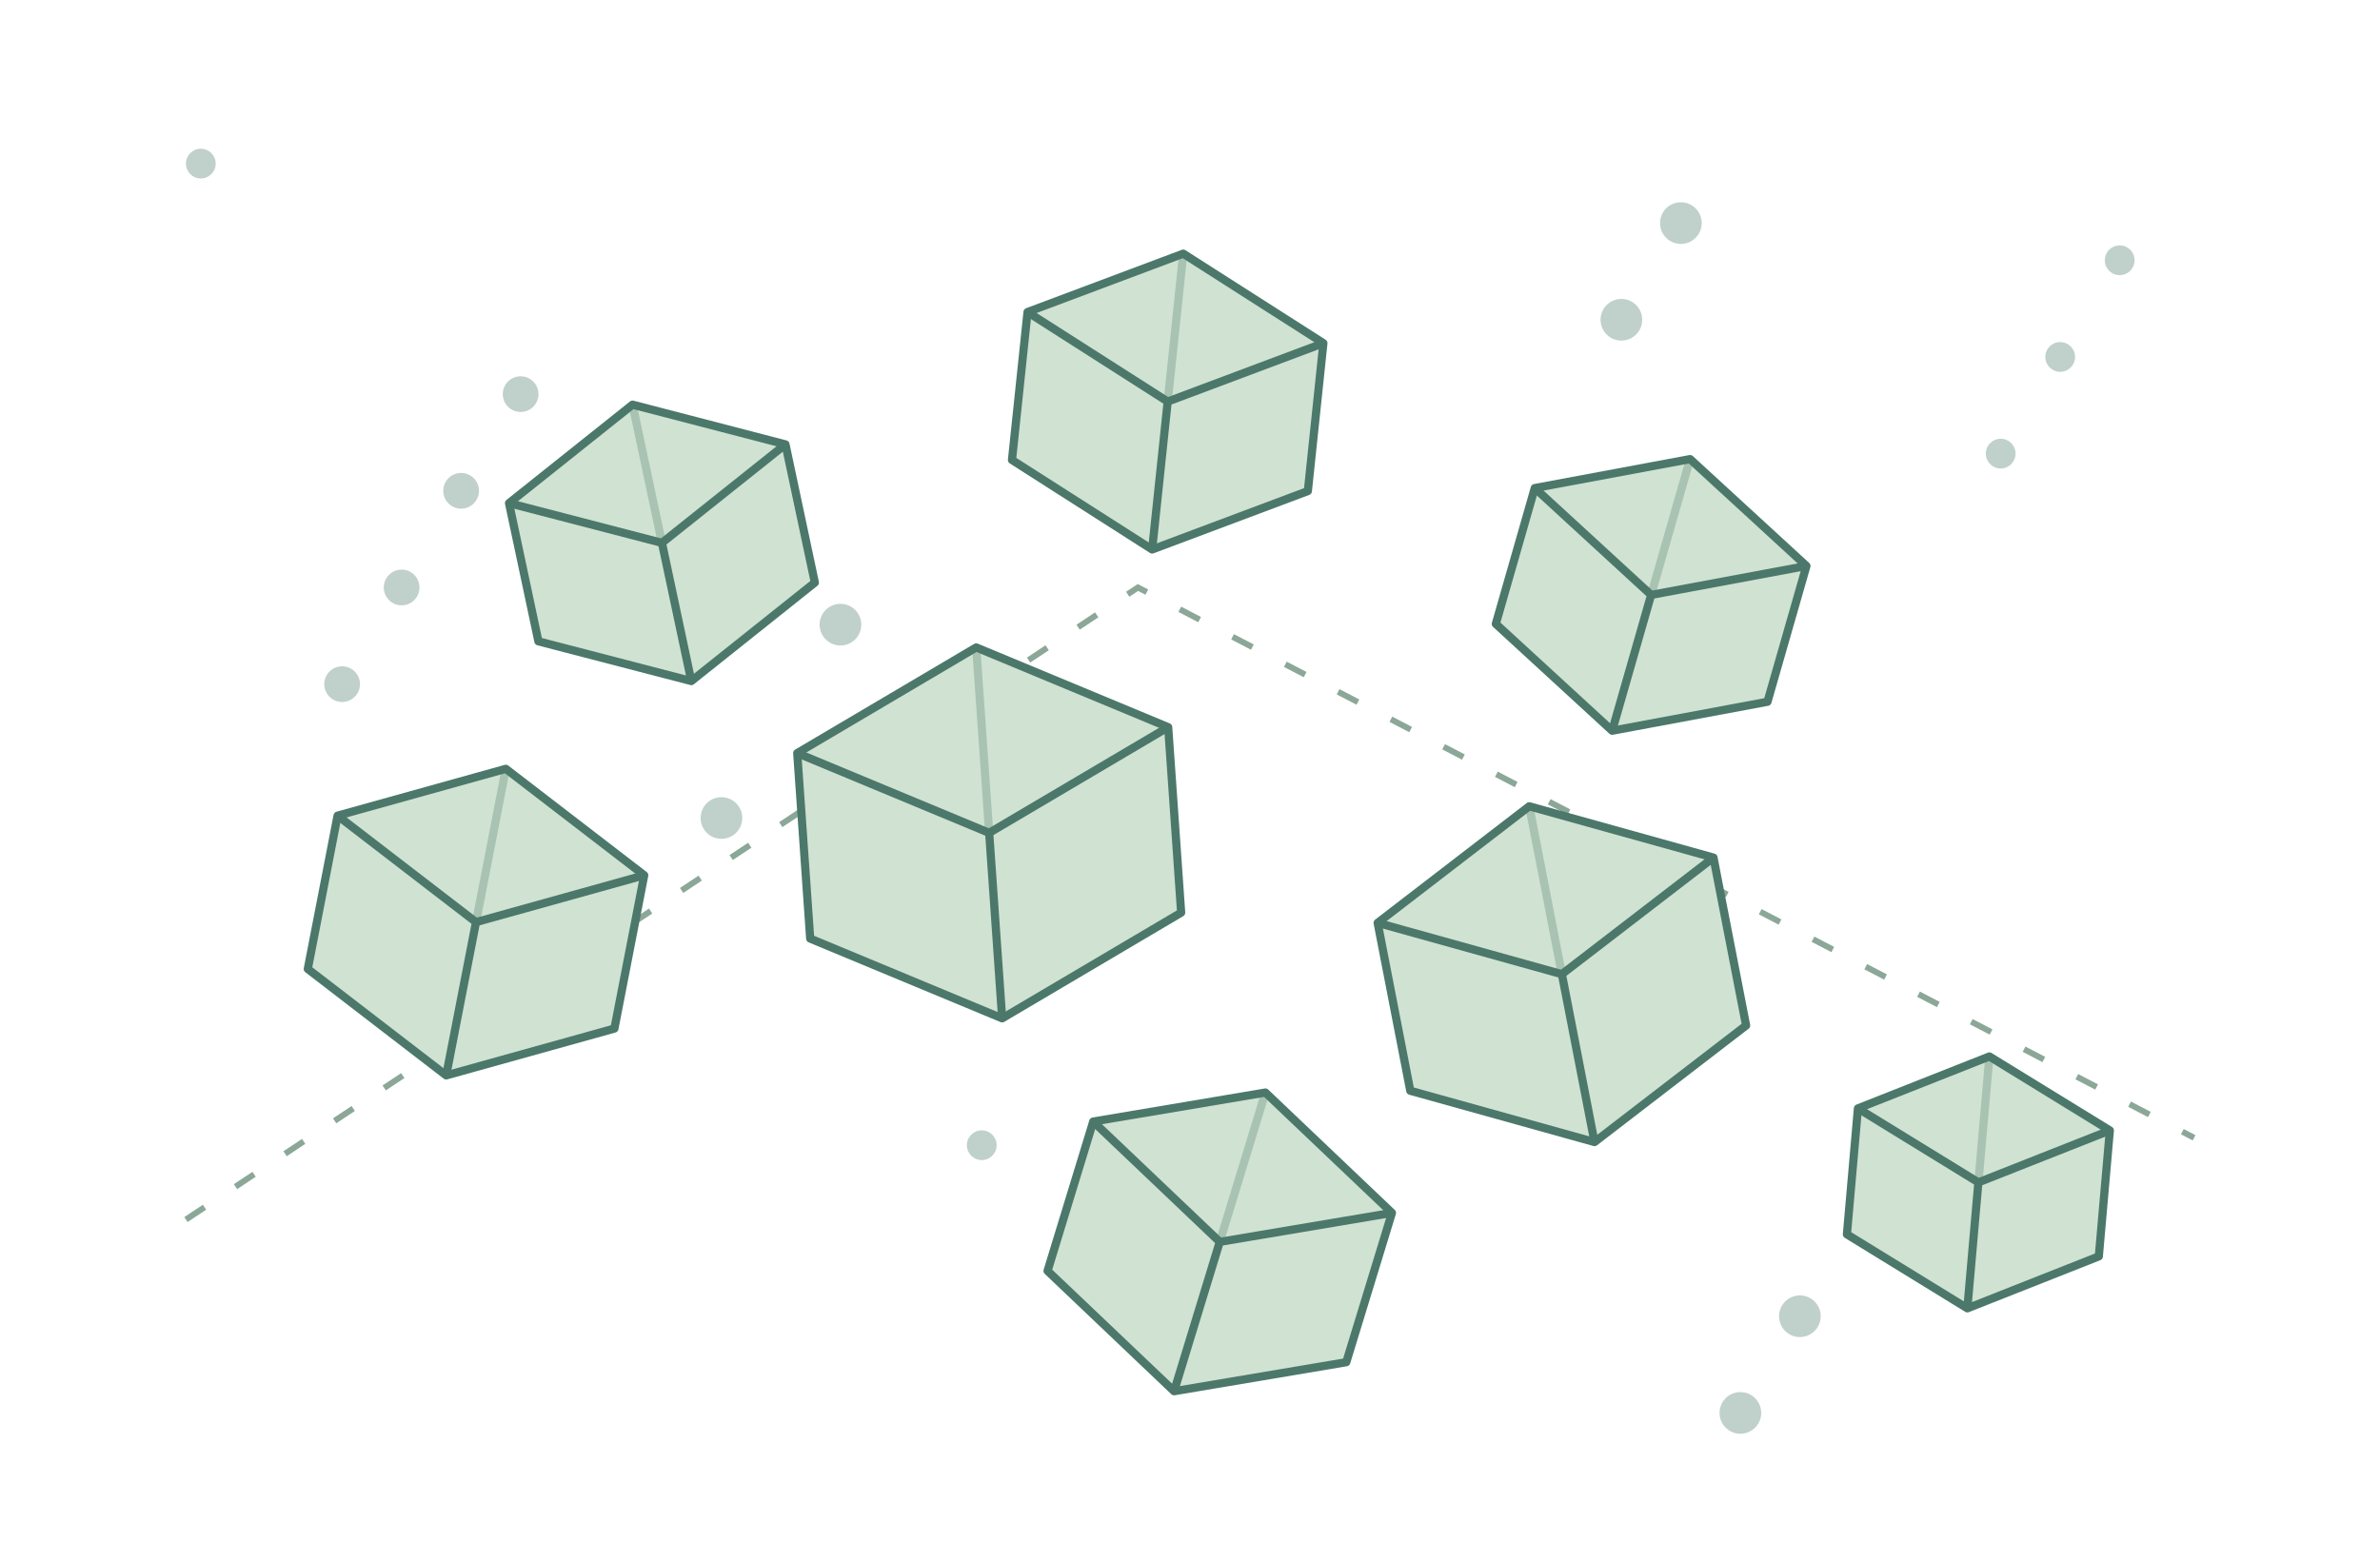
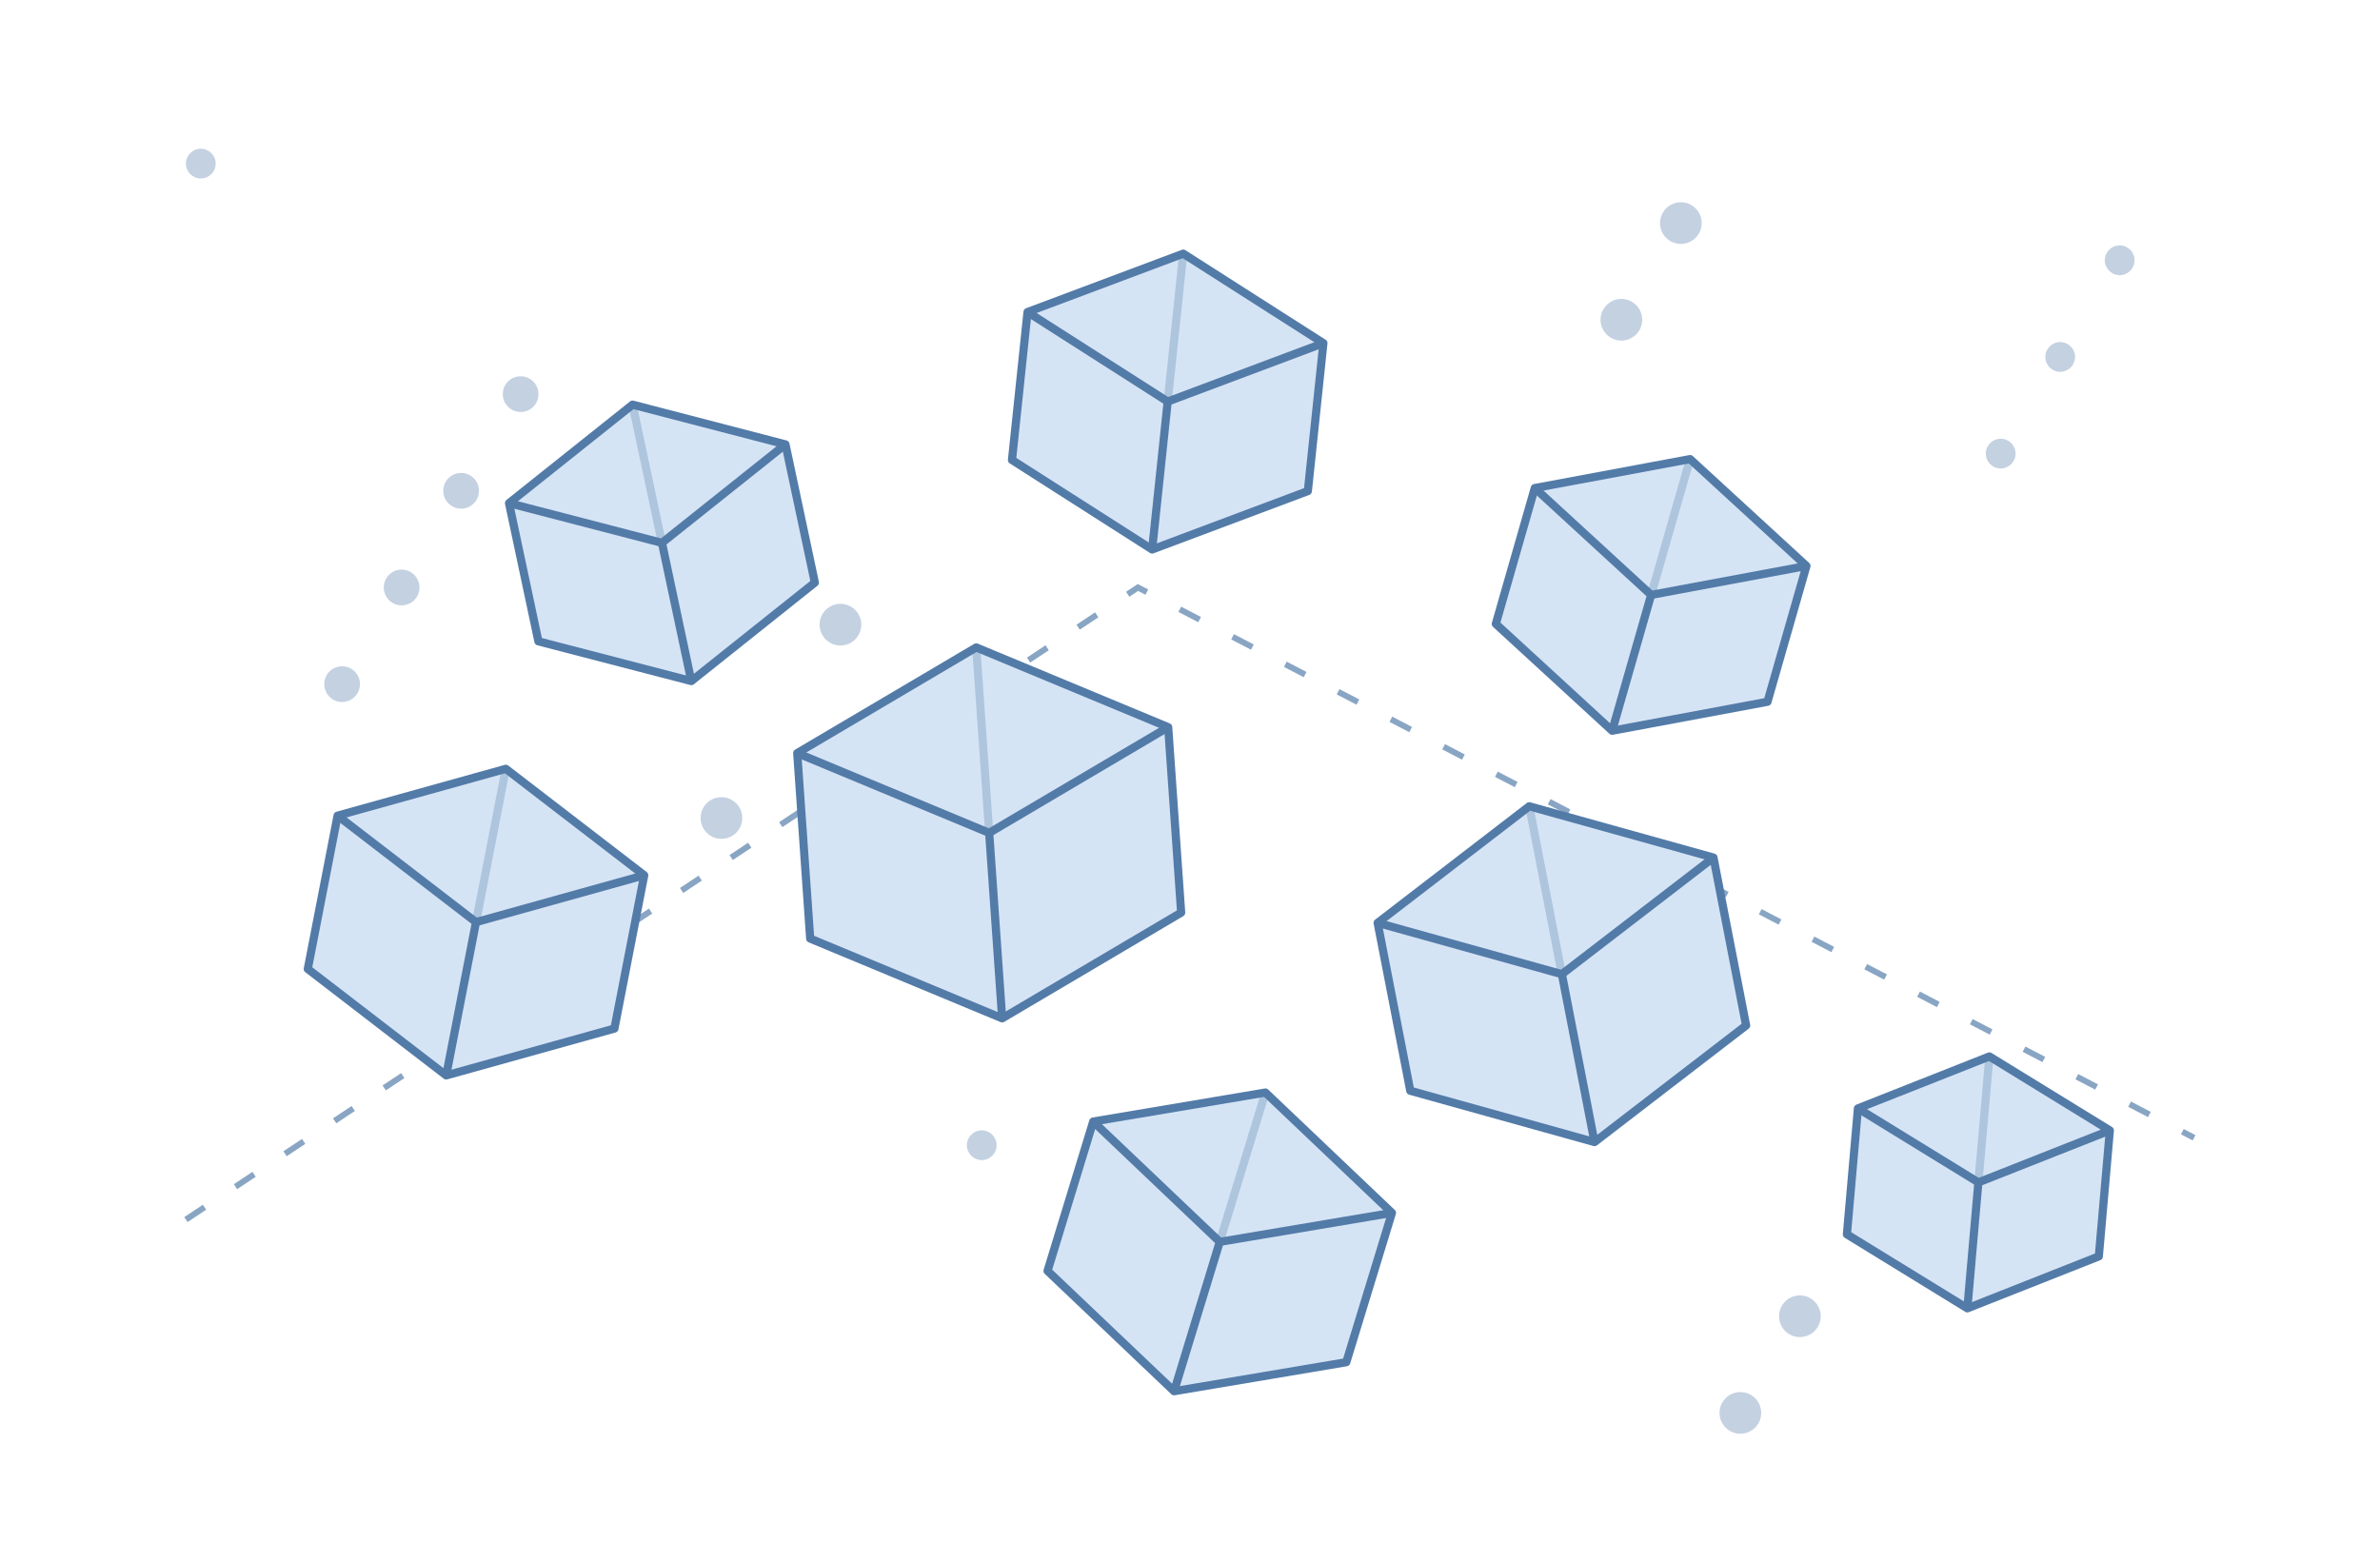
<svg xmlns="http://www.w3.org/2000/svg" width="320" height="210" viewBox="0 0 320 210" fill="none">
-   <path d="M25 164 153 79 295 153" stroke="#8ba798" stroke-width=".8" stroke-dasharray="3 5" />
-   <g transform="translate(89 73) rotate(-12)" stroke="#4b786a" stroke-width="1.1" stroke-linejoin="round">
-     <path d="M0 -19 19 -9.5 19 9.5 0 19 -19 9.5 -19 -9.5Z" fill="#d0e2d1" />
+   <path d="M25 164 153 79 295 153" stroke="#89a5c4" stroke-width=".8" stroke-dasharray="3 5" />
+   <g transform="translate(89 73) rotate(-12)" stroke="#537ba8" stroke-width="1.1" stroke-linejoin="round">
+     <path d="M0 -19 19 -9.5 19 9.5 0 19 -19 9.5 -19 -9.5Z" fill="#d5e4f5" />
    <path d="M0 0 19 -9.5M0 0 -19 -9.5M0 0V19" />
    <path d="M0 -19V0" stroke-opacity=".3" />
  </g>
-   <g transform="translate(157 54) rotate(6)" stroke="#4b786a" stroke-width="1.1" stroke-linejoin="round">
-     <path d="M0 -20 20 -10.0 20 10.0 0 20 -20 10.0 -20 -10.0Z" fill="#d0e2d1" />
+   <g transform="translate(157 54) rotate(6)" stroke="#537ba8" stroke-width="1.1" stroke-linejoin="round">
+     <path d="M0 -20 20 -10.0 20 10.0 0 20 -20 10.0 -20 -10.0Z" fill="#d5e4f5" />
    <path d="M0 0 20 -10.0M0 0 -20 -10.0M0 0V20" />
    <path d="M0 -20V0" stroke-opacity=".3" />
  </g>
-   <g transform="translate(222 80) rotate(16)" stroke="#4b786a" stroke-width="1.1" stroke-linejoin="round">
-     <path d="M0 -19 19 -9.5 19 9.5 0 19 -19 9.5 -19 -9.5Z" fill="#d0e2d1" />
+   <g transform="translate(222 80) rotate(16)" stroke="#537ba8" stroke-width="1.1" stroke-linejoin="round">
+     <path d="M0 -19 19 -9.5 19 9.5 0 19 -19 9.5 -19 -9.5Z" fill="#d5e4f5" />
    <path d="M0 0 19 -9.5M0 0 -19 -9.5M0 0V19" />
    <path d="M0 -19V0" stroke-opacity=".3" />
  </g>
-   <g transform="translate(64 124) rotate(11)" stroke="#4b786a" stroke-width="1.1" stroke-linejoin="round">
-     <path d="M0 -21 21 -10.5 21 10.5 0 21 -21 10.5 -21 -10.5Z" fill="#d0e2d1" />
+   <g transform="translate(64 124) rotate(11)" stroke="#537ba8" stroke-width="1.1" stroke-linejoin="round">
+     <path d="M0 -21 21 -10.5 21 10.5 0 21 -21 10.5 -21 -10.5Z" fill="#d5e4f5" />
    <path d="M0 0 21 -10.5M0 0 -21 -10.5M0 0V21" />
    <path d="M0 -21V0" stroke-opacity=".3" />
  </g>
-   <g transform="translate(133 112) rotate(-4)" stroke="#4b786a" stroke-width="1.1" stroke-linejoin="round">
-     <path d="M0 -25 25 -12.5 25 12.5 0 25 -25 12.5 -25 -12.5Z" fill="#d0e2d1" />
+   <g transform="translate(133 112) rotate(-4)" stroke="#537ba8" stroke-width="1.1" stroke-linejoin="round">
+     <path d="M0 -25 25 -12.5 25 12.5 0 25 -25 12.5 -25 -12.5Z" fill="#d5e4f5" />
    <path d="M0 0 25 -12.5M0 0 -25 -12.5M0 0V25" />
    <path d="M0 -25V0" stroke-opacity=".3" />
  </g>
-   <g transform="translate(210 131) rotate(-11)" stroke="#4b786a" stroke-width="1.1" stroke-linejoin="round">
-     <path d="M0 -23 23 -11.5 23 11.5 0 23 -23 11.5 -23 -11.5Z" fill="#d0e2d1" />
+   <g transform="translate(210 131) rotate(-11)" stroke="#537ba8" stroke-width="1.1" stroke-linejoin="round">
+     <path d="M0 -23 23 -11.5 23 11.5 0 23 -23 11.5 -23 -11.5Z" fill="#d5e4f5" />
    <path d="M0 0 23 -11.5M0 0 -23 -11.5M0 0V23" />
    <path d="M0 -23V0" stroke-opacity=".3" />
  </g>
-   <g transform="translate(164 167) rotate(17)" stroke="#4b786a" stroke-width="1.1" stroke-linejoin="round">
-     <path d="M0 -21 21 -10.5 21 10.5 0 21 -21 10.5 -21 -10.5Z" fill="#d0e2d1" />
+   <g transform="translate(164 167) rotate(17)" stroke="#537ba8" stroke-width="1.1" stroke-linejoin="round">
+     <path d="M0 -21 21 -10.5 21 10.5 0 21 -21 10.5 -21 -10.5Z" fill="#d5e4f5" />
    <path d="M0 0 21 -10.5M0 0 -21 -10.5M0 0V21" />
    <path d="M0 -21V0" stroke-opacity=".3" />
  </g>
-   <g transform="translate(266 159) rotate(5)" stroke="#4b786a" stroke-width="1.1" stroke-linejoin="round">
-     <path d="M0 -17 17 -8.5 17 8.5 0 17 -17 8.5 -17 -8.5Z" fill="#d0e2d1" />
+   <g transform="translate(266 159) rotate(5)" stroke="#537ba8" stroke-width="1.1" stroke-linejoin="round">
+     <path d="M0 -17 17 -8.5 17 8.5 0 17 -17 8.5 -17 -8.5Z" fill="#d5e4f5" />
    <path d="M0 0 17 -8.5M0 0 -17 -8.5M0 0V17" />
    <path d="M0 -17V0" stroke-opacity=".3" />
  </g>
-   <circle cx="27" cy="22" r="2.0" fill="#4b786a" fill-opacity=".35" />
-   <circle cx="70" cy="53" r="2.4" fill="#4b786a" fill-opacity=".35" />
-   <circle cx="113" cy="84" r="2.8" fill="#4b786a" fill-opacity=".35" />
-   <circle cx="242" cy="177" r="2.8" fill="#4b786a" fill-opacity=".35" />
-   <circle cx="285" cy="35" r="2.0" fill="#4b786a" fill-opacity=".35" />
-   <circle cx="62" cy="66" r="2.4" fill="#4b786a" fill-opacity=".35" />
-   <circle cx="234" cy="190" r="2.8" fill="#4b786a" fill-opacity=".35" />
-   <circle cx="277" cy="48" r="2.0" fill="#4b786a" fill-opacity=".35" />
-   <circle cx="54" cy="79" r="2.4" fill="#4b786a" fill-opacity=".35" />
-   <circle cx="97" cy="110" r="2.8" fill="#4b786a" fill-opacity=".35" />
-   <circle cx="226" cy="30" r="2.8" fill="#4b786a" fill-opacity=".35" />
-   <circle cx="269" cy="61" r="2.0" fill="#4b786a" fill-opacity=".35" />
-   <circle cx="46" cy="92" r="2.4" fill="#4b786a" fill-opacity=".35" />
-   <circle cx="132" cy="154" r="2.0" fill="#4b786a" fill-opacity=".35" />
-   <circle cx="218" cy="43" r="2.8" fill="#4b786a" fill-opacity=".35" />
+   <circle cx="27" cy="22" r="2.0" fill="#537ba8" fill-opacity=".35" />
+   <circle cx="70" cy="53" r="2.4" fill="#537ba8" fill-opacity=".35" />
+   <circle cx="113" cy="84" r="2.8" fill="#537ba8" fill-opacity=".35" />
+   <circle cx="242" cy="177" r="2.8" fill="#537ba8" fill-opacity=".35" />
+   <circle cx="285" cy="35" r="2.0" fill="#537ba8" fill-opacity=".35" />
+   <circle cx="62" cy="66" r="2.4" fill="#537ba8" fill-opacity=".35" />
+   <circle cx="234" cy="190" r="2.8" fill="#537ba8" fill-opacity=".35" />
+   <circle cx="277" cy="48" r="2.0" fill="#537ba8" fill-opacity=".35" />
+   <circle cx="54" cy="79" r="2.4" fill="#537ba8" fill-opacity=".35" />
+   <circle cx="97" cy="110" r="2.8" fill="#537ba8" fill-opacity=".35" />
+   <circle cx="226" cy="30" r="2.8" fill="#537ba8" fill-opacity=".35" />
+   <circle cx="269" cy="61" r="2.0" fill="#537ba8" fill-opacity=".35" />
+   <circle cx="46" cy="92" r="2.4" fill="#537ba8" fill-opacity=".35" />
+   <circle cx="132" cy="154" r="2.0" fill="#537ba8" fill-opacity=".35" />
+   <circle cx="218" cy="43" r="2.8" fill="#537ba8" fill-opacity=".35" />
</svg>
